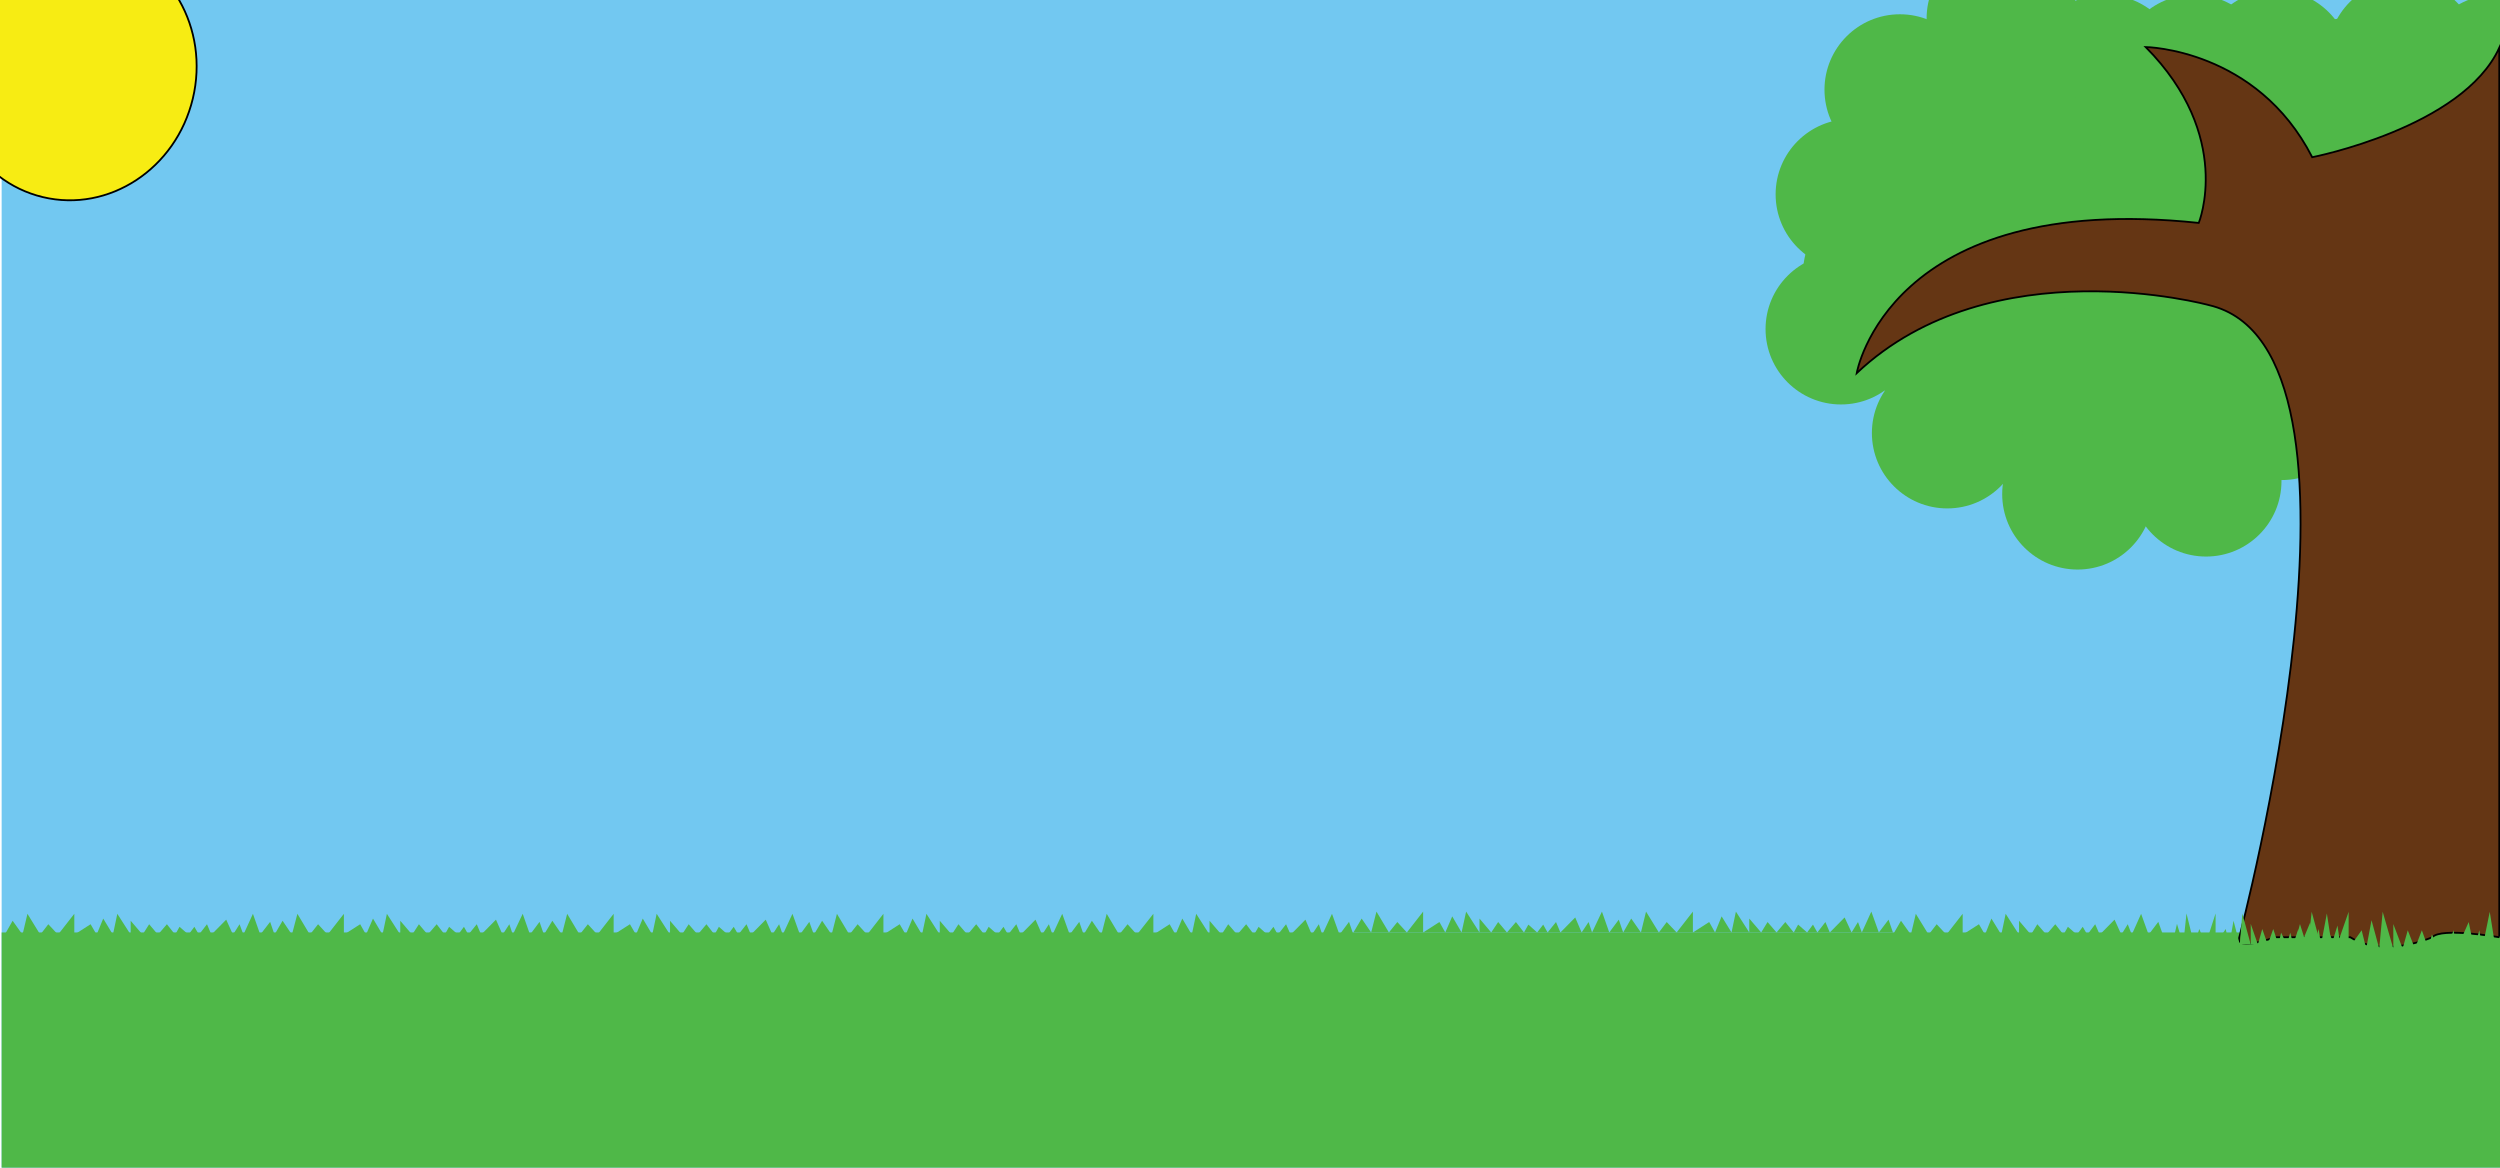
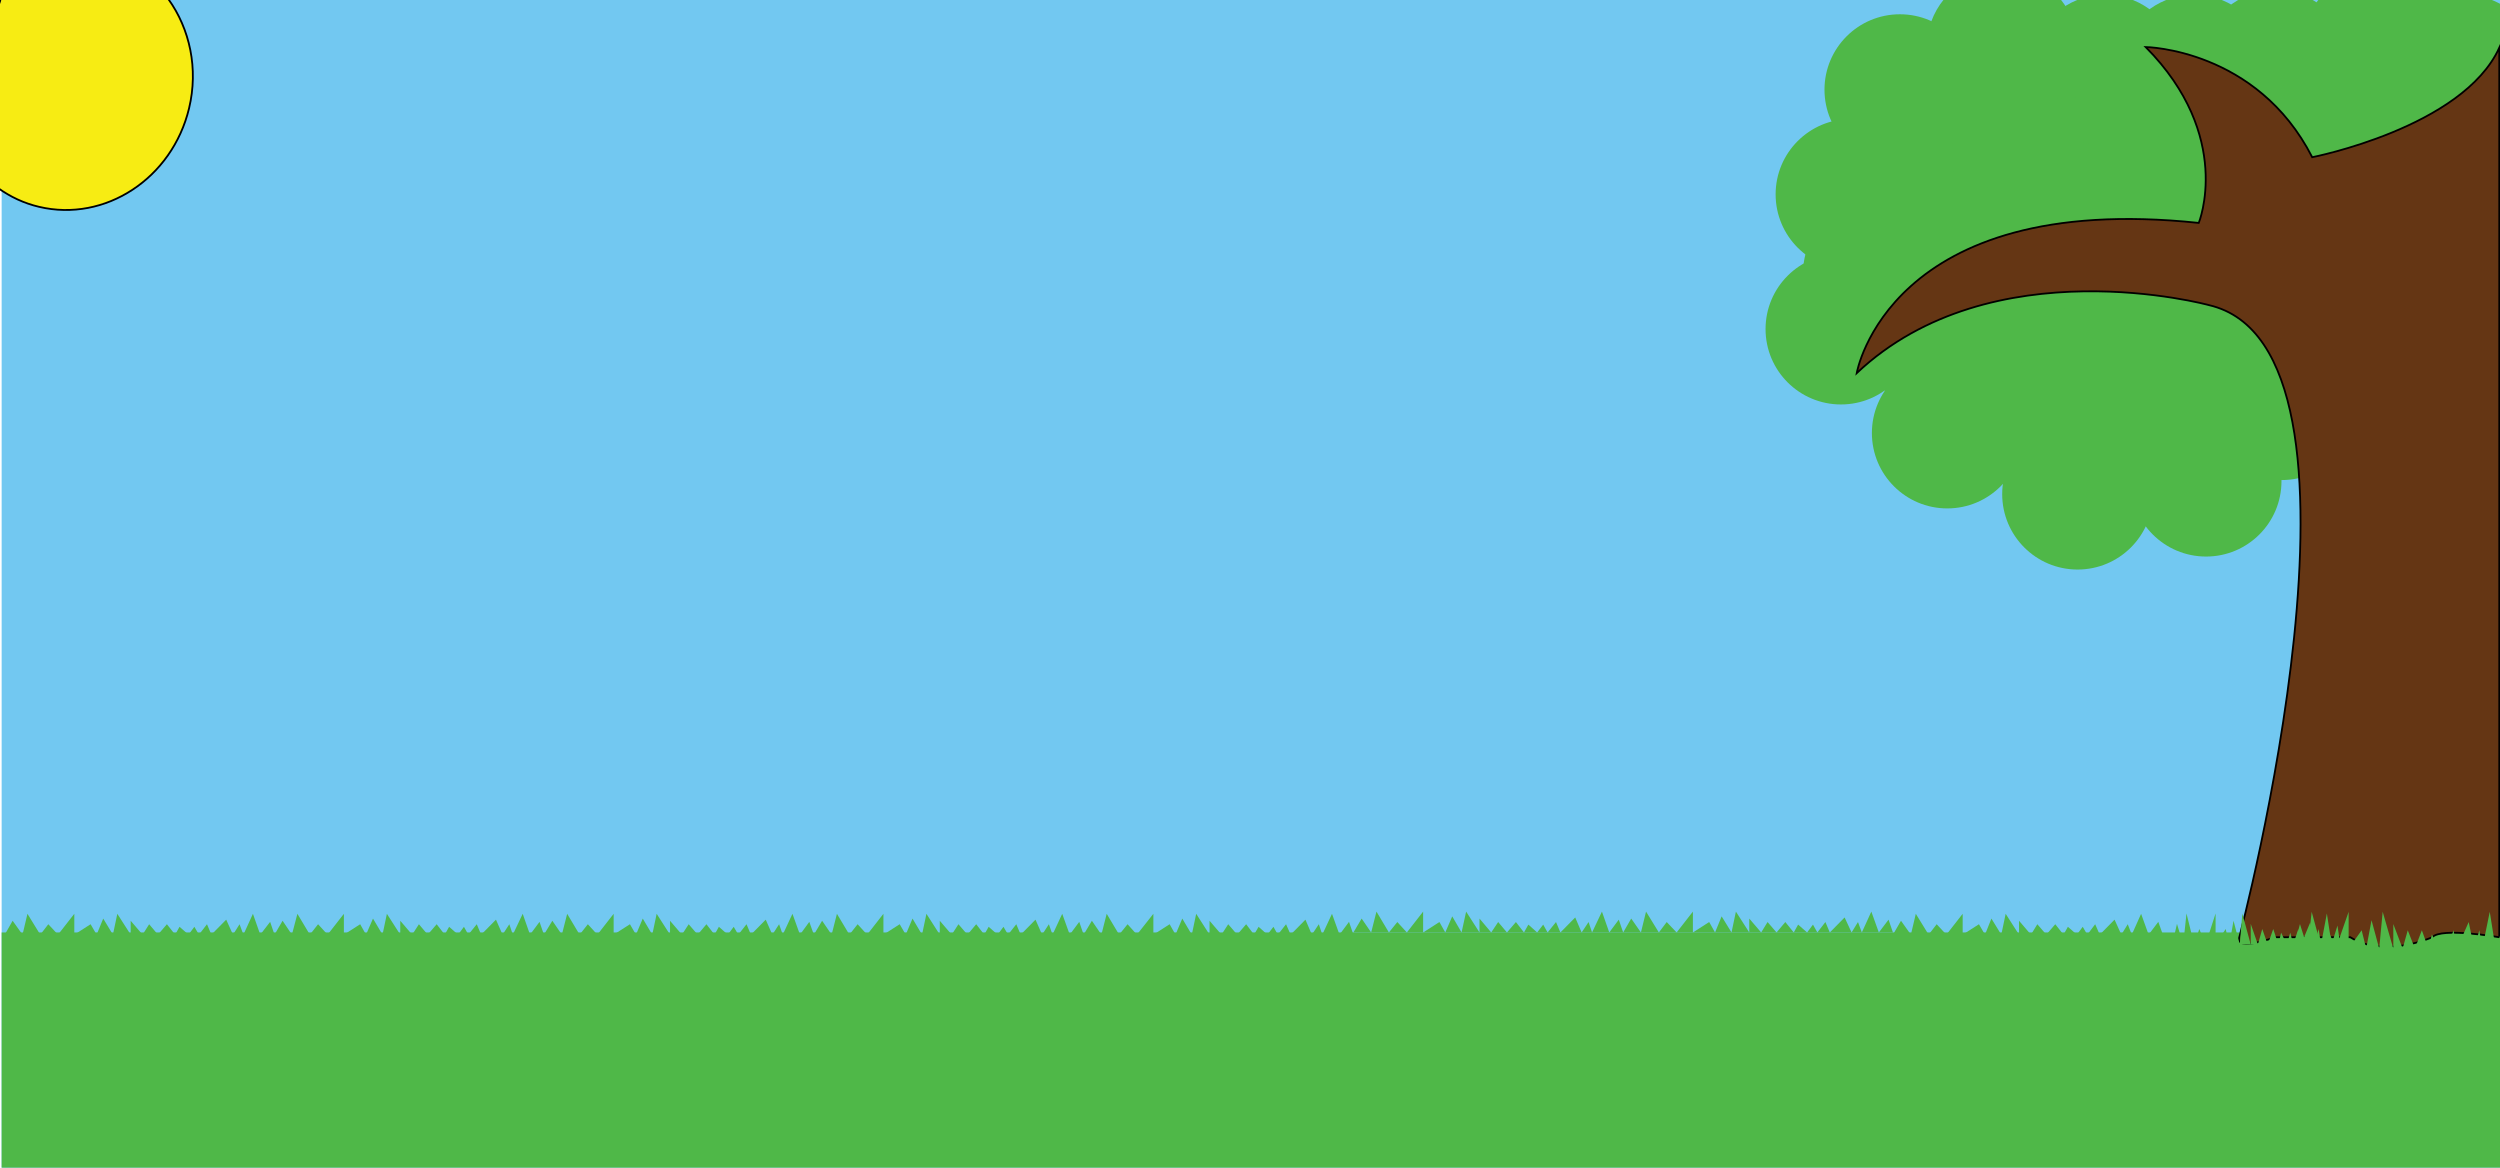
<svg xmlns="http://www.w3.org/2000/svg" version="1.1" id="Layer_1" x="0px" y="0px" viewBox="0 0 1366 638" style="enable-background:new 0 0 1366 638;" xml:space="preserve">
  <style type="text/css">
	.st0{fill:#72C8F1;}
	.st1{fill:#4FB848;}
	.st2{fill:#F7EC13;stroke:#000000;stroke-miterlimit:10;}
	.st3{display:none;}
	.st4{display:inline;}
	.st5{fill:#F5EB14;stroke:#000000;stroke-miterlimit:10;}
	.st6{fill:#653614;stroke:#000000;stroke-miterlimit:10;}
</style>
  <g id="Layer_1_1_">
-     <rect x="0.9" y="-0.3" class="st0" width="1366" height="638.3" />
+     <path class="st0" d="M1127.8-0.3c-0.5,0.2-1.1,0.3-1.8,0.3h-14c-0.6,0-1.1-0.1-1.5-0.2c-0.4,0.1-0.9,0.2-1.5,0.2h-45   c-0.7,0-1.3-0.1-1.8-0.3H0.9V638h1366V-0.3H1127.8z" />
    <circle class="st1" cx="1109" cy="159.5" r="41.2" />
    <circle class="st1" cx="1188.2" cy="118.3" r="41.2" />
    <circle class="st1" cx="1109" cy="159.5" r="41.2" />
    <circle class="st1" cx="1126.3" cy="112.8" r="41.2" />
    <circle class="st1" cx="1176.5" cy="77" r="41.2" />
    <circle class="st1" cx="1067.8" cy="112.8" r="41.2" />
-     <circle class="st1" cx="1150.2" cy="38.3" r="41.2" />
+     <path class="st1" d="M1162.6-1h-24.8c-16.7,5.3-28.8,20.9-28.8,39.3c0,22.8,18.4,41.2,41.2,41.2s41.2-18.4,41.2-41.2   C1191.4,19.9,1179.3,4.3,1162.6-1z" />
    <circle class="st1" cx="1093.9" cy="62.1" r="41.2" />
    <circle class="st1" cx="1167.6" cy="179.8" r="41.2" />
    <circle class="st1" cx="1126.3" cy="210.8" r="41.2" />
    <circle class="st1" cx="1064" cy="190.4" r="41.2" />
    <circle class="st1" cx="1026.4" cy="149.2" r="41.2" />
    <circle class="st1" cx="1202" cy="195.3" r="41.2" />
    <circle class="st1" cx="1281.2" cy="51.3" r="41.2" />
-     <circle class="st1" cx="1243.3" cy="35.8" r="41.2" />
-     <circle class="st1" cx="1340.1" cy="49" r="41.2" />
-     <circle class="st1" cx="1363.8" cy="38.3" r="41.2" />
-     <circle class="st1" cx="1313.1" cy="30.2" r="41.2" />
-     <circle class="st1" cx="1198.8" cy="38.3" r="41.2" />
+     <path class="st1" d="M1261.8-1h-37c-13.4,6.8-22.7,20.7-22.7,36.8c0,22.8,18.4,41.2,41.2,41.2s41.2-18.4,41.2-41.2   C1284.5,19.7,1275.3,5.8,1261.8-1z" />
+     <path class="st1" d="M1367.5,28.2v-9.9c-7.3-6.5-16.9-10.4-27.4-10.4c-22.8,0-41.2,18.4-41.2,41.2s18.4,41.2,41.2,41.2   c10.5,0,20.1-4,27.4-10.4v-48C1367.5,30.6,1367.4,29.4,1367.5,28.2z" />
+     <path class="st1" d="M1367.5,28.2V2.9c-2.7-1.6-5.6-2.9-8.6-3.9h-24.8c-16.7,5.3-28.8,20.9-28.8,39.3c0,22.8,18.4,41.2,41.2,41.2   c7.7,0,14.8-2.1,21-5.8v-42C1367.5,30.6,1367.4,29.4,1367.5,28.2z" />
+     <path class="st1" d="M1267.5-1c-6.1,7.2-9.8,16.5-9.8,26.7c0,22.8,18.4,41.2,41.2,41.2s41.2-18.4,41.2-41.2   c0-10.2-3.7-19.5-9.8-26.7H1267.5z" />
+     <path class="st1" d="M1211.2-1h-24.8c-16.7,5.3-28.8,20.9-28.8,39.3c0,22.8,18.4,41.2,41.2,41.2s41.2-18.4,41.2-41.2   C1240,19.9,1227.9,4.3,1211.2-1z" />
    <circle class="st1" cx="1246.8" cy="221.1" r="41.2" />
    <circle class="st1" cx="1176.5" cy="221.1" r="41.2" />
-     <ellipse transform="matrix(0.2327 -0.9725 0.9725 0.2327 -6.5535 68.2442)" class="st2" cx="40" cy="38.3" rx="71.4" ry="67.2" />
+     <path class="st2" d="M92-0.5H0.2c0,0.6-0.1,1.2-0.4,1.8C-0.5,2.1-0.8,2.9-1,3.7v99.1c6.6,4.7,14.1,8.3,22.3,10.2   c36.1,8.6,72.8-15.5,82-53.8C108.5,37.5,103.7,15.8,92-0.5z" />
    <circle class="st1" cx="1038.1" cy="49" r="41.2" />
    <circle class="st1" cx="1011.4" cy="106.2" r="41.2" />
    <circle class="st1" cx="1005.9" cy="179.8" r="41.2" />
    <circle class="st1" cx="1064" cy="236.6" r="41.2" />
-     <circle class="st1" cx="1093.9" cy="10.1" r="41.2" />
+     <path class="st1" d="M1126.2,0c-0.1,0-0.1,0-0.2,0h-14c-0.6,0-1.1-0.1-1.5-0.2c-0.5,0.1-0.9,0.2-1.5,0.2h-45   c-0.7,0-1.3-0.1-1.9-0.3c-5.8,7.1-9.3,16.2-9.3,26c0,22.8,18.4,41.2,41.2,41.2s41.2-18.4,41.2-41.2C1135.2,16,1131.8,7,1126.2,0z" />
    <circle class="st1" cx="1135.2" cy="270" r="41.2" />
    <circle class="st1" cx="1205.4" cy="262.9" r="41.2" />
  </g>
  <g id="Layer_2">
    <polygon class="st1" points="2.6,510.7 6.9,503.1 12.3,510.7 15,499.3 22,510.7 26.4,505 31.7,510.7 40.6,499.3 40.6,510.7    49.5,505 52.8,510.7 56.4,501.9 61.7,510.7 64.1,499.3 71.4,510.7 71.4,503.1 77.9,510.7 81.5,505 86.3,510.7 91.2,505 95.7,510.7    98.1,506.4 103,510.7 106.2,506.4 108.7,510.7 113.1,505 115.5,510.7 123.6,502.5 127.3,510.7 130.9,505 133,510.7 138.2,499.3    142.2,510.7 147.6,503.7 150,510.7  " />
    <rect x="0.9" y="509.5" class="st1" width="1367.6" height="128.5" />
    <polygon class="st1" points="150,510.7 154.4,503.1 159.5,510.7 162.5,499.3 169.3,510.7 173.8,505 179,510.7 187.9,499.3    187.9,510.7 196.8,505 200,510.7 203.8,501.9 209,510.7 211.4,499.3 218.7,510.7 218.7,503.1 225.2,510.7 228.9,505 233.7,510.7    238.6,505 243,510.7 245.4,506.4 250.3,510.7 253.5,506.4 255.9,510.7 260.5,505 262.9,510.7 271,502.5 274.6,510.7 278.3,505    280.2,510.7 285.6,499.3 289.6,510.7 294.8,503.7 297.2,510.7  " />
    <polygon class="st1" points="297.2,510.7 301.8,503.1 307,510.7 309.9,499.3 316.7,510.7 321.2,505 326.4,510.7 335.3,499.3    335.3,510.7 344.2,505 347.5,510.7 351.2,501.9 356.4,510.7 358.8,499.3 366.1,510.7 366.1,503.1 372.6,510.7 376.3,505    381.2,510.7 386,505 390.4,510.7 392.8,506.4 397.7,510.7 400.9,506.4 403.4,510.7 407.9,505 410.3,510.7 418.4,502.5 422,510.7    425.7,505 427.7,510.7 433,499.3 437.1,510.7 442.2,503.7 444.7,510.7  " />
    <polygon class="st1" points="444.7,510.7 449.2,503.1 454.4,510.7 457.3,499.3 464.1,510.7 468.6,505 473.8,510.7 482.7,499.3    482.7,510.7 491.6,505 494.9,510.7 498.6,501.9 503.8,510.7 506.2,499.3 513.5,510.7 513.5,503.1 520,510.7 523.7,505 528.6,510.7    533.4,505 537.8,510.7 540.2,506.4 545.1,510.7 548.3,506.4 550.8,510.7 555.3,505 557.7,510.7 565.8,502.5 569.4,510.7 573.1,505    575.1,510.7 580.4,499.3 584.5,510.7 589.7,503.7 592.1,510.7  " />
    <polygon class="st1" points="592.1,510.7 596.6,503.1 601.8,510.7 604.7,499.3 611.5,510.7 616.1,505 621.2,510.7 630.2,499.3    630.2,510.7 639.1,505 642.3,510.7 646,501.9 651.2,510.7 653.6,499.3 660.9,510.7 660.9,503.1 667.4,510.7 671.1,505 676,510.7    680.9,505 685.2,510.7 687.7,506.4 692.5,510.7 695.8,506.4 698.2,510.7 702.7,505 705.2,510.7 713.3,502.5 716.8,510.7 720.6,505    722.5,510.7 727.8,499.3 731.9,510.7 737.1,503.7 739.5,510.7  " />
    <polygon class="st1" points="739.5,509.5 744,501.9 749.2,509.5 752.1,498.1 758.9,509.5 763.5,503.8 768.7,509.5 777.6,498.1    777.6,509.5 786.5,503.8 789.7,509.5 793.5,500.7 798.6,509.5 801.1,498.1 808.4,509.5 808.4,501.9 814.8,509.5 818.6,503.8    823.4,509.5 828.3,503.8 832.7,509.5 835.1,505.2 839.9,509.5 843.2,505.2 845.6,509.5 850.2,503.8 852.6,509.5 860.7,501.3    864.2,509.5 868,503.8 869.9,509.5 875.3,498.1 879.3,509.5 884.5,502.5 886.9,509.5  " />
    <polygon class="st1" points="886.9,509.5 891.3,501.9 896.6,509.5 899.4,498.1 906.4,509.5 910.7,503.8 916.1,509.5 925,498.1    925,509.5 933.9,503.8 937.1,509.5 940.7,500.7 946.1,509.5 948.5,498.1 955.8,509.5 955.8,501.9 962.3,509.5 965.8,503.8    970.7,509.5 975.5,503.8 980.1,509.5 982.5,505.2 987.4,509.5 990.6,505.2 993,509.5 997.4,503.8 999.8,509.5 1007.9,501.3    1011.7,509.5 1015.2,503.8 1017.3,509.5 1022.5,498.1 1026.6,509.5 1031.9,502.5 1034.3,509.5  " />
    <polygon class="st1" points="1034.3,510.7 1038.7,503.1 1044.1,510.7 1046.8,499.3 1053.8,510.7 1058.2,505 1063.5,510.7    1072.4,499.3 1072.4,510.7 1081.3,505 1084.6,510.7 1088.1,501.9 1093.5,510.7 1095.9,499.3 1103.2,510.7 1103.2,503.1    1109.7,510.7 1113.2,505 1118.1,510.7 1123,505 1127.5,510.7 1129.9,506.4 1134.8,510.7 1138,506.4 1140.5,510.7 1144.8,505    1147.3,510.7 1155.4,502.5 1159.1,510.7 1162.6,505 1164.8,510.7 1169.9,499.3 1174,510.7 1179.3,503.7 1181.8,510.7  " />
  </g>
  <g id="Layer_4" class="st3">
    <g class="st4">
      <path class="st2" d="M978.1,196.7c0,0,35,16.4,84,0c0,0,9.8,11.5,0,26.4c0,0-56.4,14.8-84-2.9    C978.1,220.1,967.7,213.7,978.1,196.7z" />
      <path class="st2" d="M982.4,237.2c0,0,38,18.1,73.3,0.5c2.3,16.6-7.7,23.2-7.7,23.2s-30.7,19.8-57.2-1.9    C982.4,250.7,982.4,237.2,982.4,237.2z" />
      <path class="st2" d="M978.2,220.1c0,0,19,18.8,83.4,2.9c0,0,2.7,12-4.8,20.6c0,0-35.1,16.6-74.3,0    C982.4,243.7,970.6,230.5,978.2,220.1z" />
      <path class="st5" d="M978.1,196.7c0,0,41.8,16,84,0C1024.8,179.3,978.1,196.7,978.1,196.7z" />
    </g>
  </g>
  <g id="Layer_3">
    <path class="st6" d="M1223.5,512.3c0,0,85.5-322.1-16.6-345.6c0,0-118.6-32.4-192.4,37.2c0,0,17.2-100,186.9-82.1   c0,0,19.3-47.3-29-96.1c0,0,60.7,0.9,91,60.2c0,0,82.3-16.1,102.2-59.8v486c0,0-31.8-5.5-36.6,0c0,0-26.2,11.8-44.8,0   c0,0-42.1,0-41.4,0C1242.8,512.3,1221.6,520,1223.5,512.3z" />
  </g>
  <g id="Layer_5">
    <polygon class="st1" points="1186.9,516.1 1189.5,504.8 1192.9,516.1 1194.7,499.1 1198.9,516.1 1201.7,507.6 1205.1,516.1    1210.6,499.1 1210.6,516.1 1216.1,507.6 1218.1,516.1 1220.4,503.1 1223.8,516.1 1225.2,499.1 1229.8,516.1 1229.8,504.8    1233.7,516.1 1236.1,507.6 1239.1,516.1 1242.1,507.6 1244.9,516.1 1246.4,509.6 1249.5,516.1 1251.4,509.6 1253,516.1    1255.8,507.6 1257.3,516.1 1262.3,504 1264.6,516.1 1266.9,507.6 1268.2,516.1 1271.4,499.1 1274,516.1 1277.2,505.7 1278.7,516.1     " />
    <polygon class="st1" points="1253.2,518.3 1256.7,504.9 1260.9,518.3 1263.1,498.2 1268.6,518.3 1272.1,508.3 1276.3,518.3    1283.3,498.2 1283.3,518.3 1290.4,508.3 1292.9,518.3 1295.8,502.8 1300,518.3 1301.9,498.2 1307.7,518.3 1307.7,504.9    1312.8,518.3 1315.6,508.3 1319.5,518.3 1323.3,508.3 1326.9,518.3 1328.8,510.6 1332.6,518.3 1335.2,510.6 1337.1,518.3    1340.6,508.3 1342.5,518.3 1348.9,503.8 1351.9,518.3 1354.7,508.3 1356.3,518.3 1360.4,498.2 1363.6,518.3 1367.9,505.9    1369.8,518.3  " />
  </g>
</svg>
